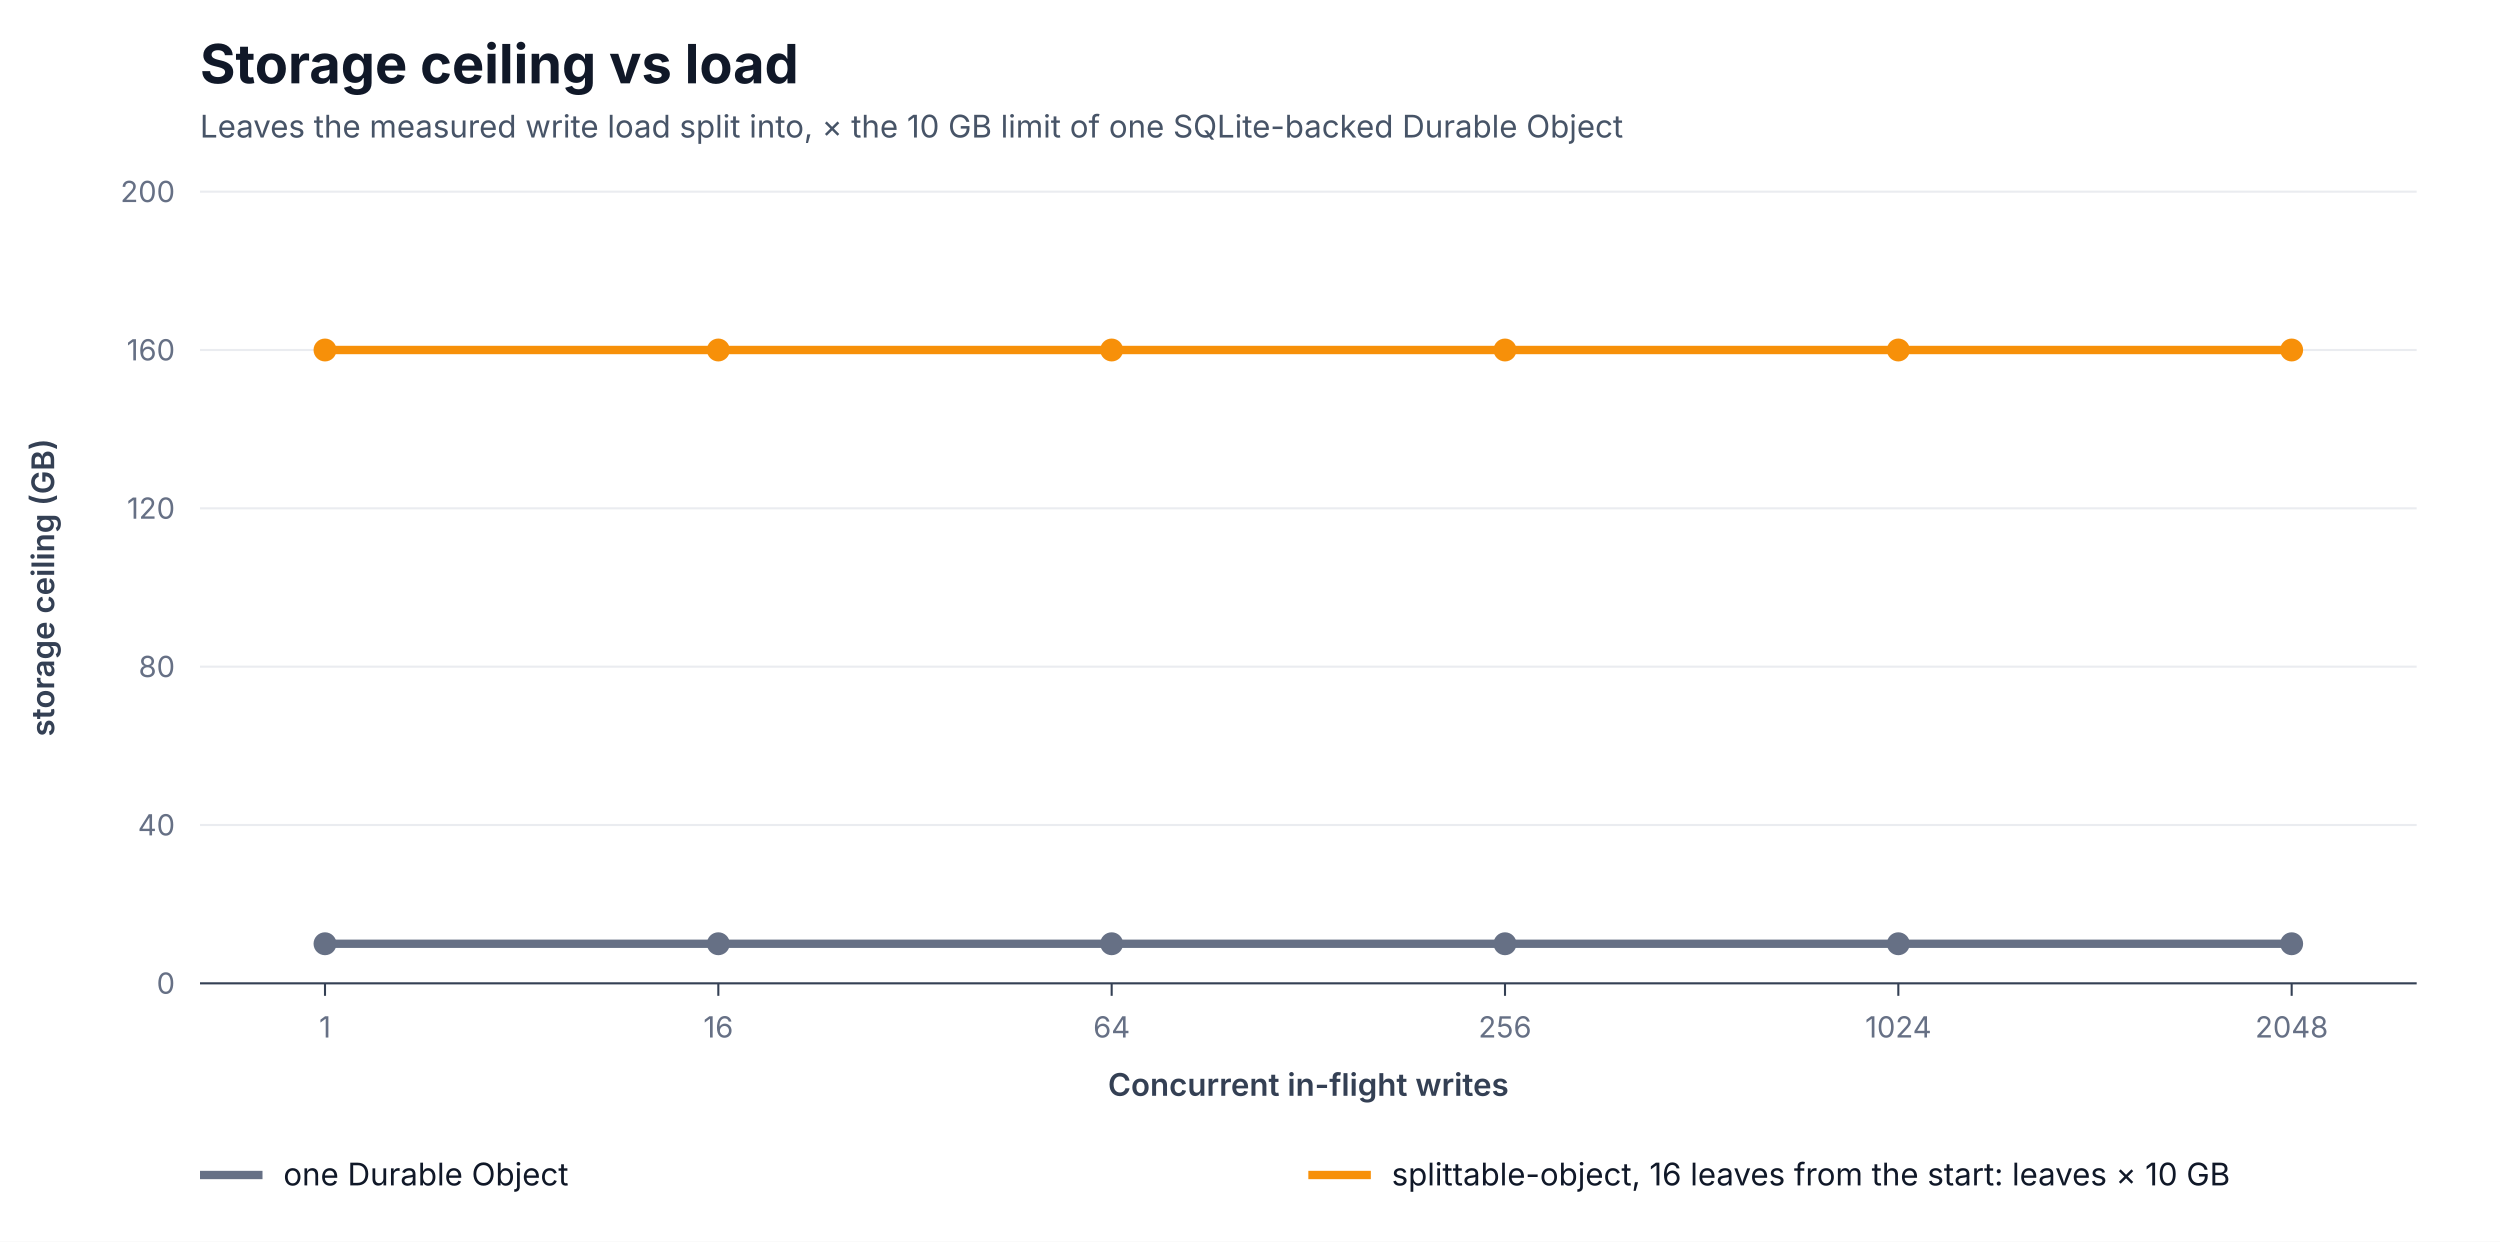
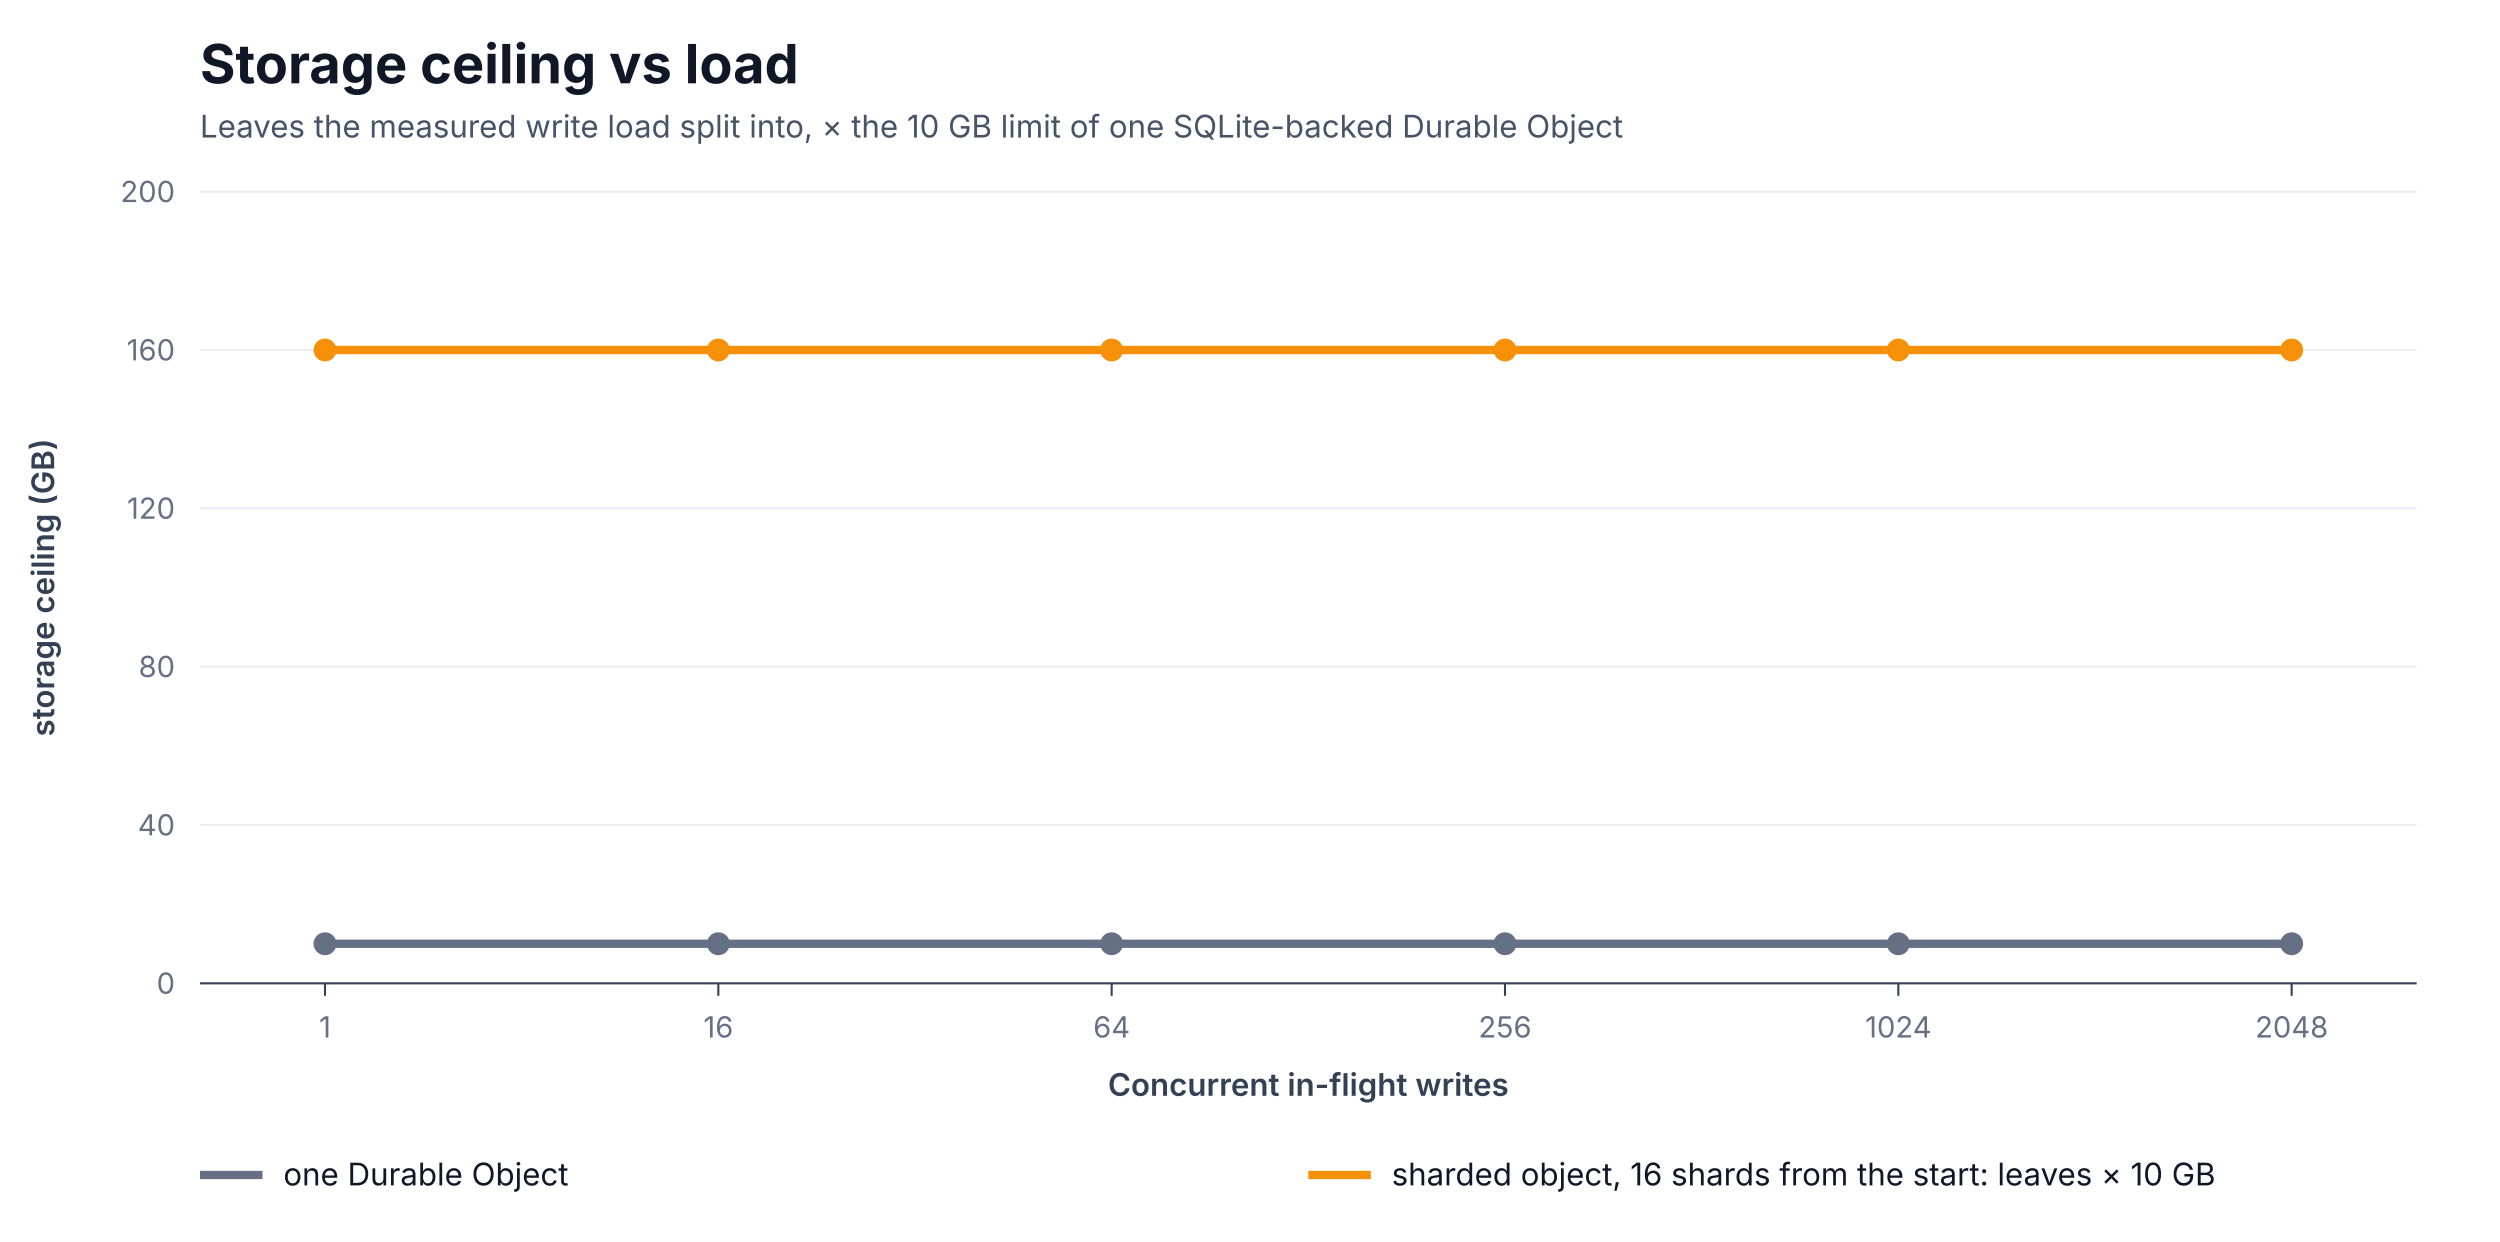
<svg xmlns="http://www.w3.org/2000/svg" width="1200" height="596" viewBox="0 0 1200 596">
  <style>text{font-family:Inter,ui-sans-serif,system-ui,-apple-system,sans-serif;fill:#101828}.title{font-size:26px;font-weight:700}.sub{font-size:15px;fill:#475467}.tick{font-size:14px;fill:#667085}.label{font-size:15px;font-weight:600;fill:#344054}.legend{font-size:15px}.grid{stroke:#eaecf0}.axisline{stroke:#344054}</style>
  <rect width="1200" height="596" fill="#fff" />
  <text x="96" y="40" class="title">Storage ceiling vs load</text>
  <text x="96" y="66" class="sub">Leaves the measured write load split into, × the 10 GB limit of one SQLite-backed Durable Object</text>
  <line x1="96" x2="1160" y1="472" y2="472" class="grid" />
  <text x="84" y="477" text-anchor="end" class="tick">0</text>
  <line x1="96" x2="1160" y1="396" y2="396" class="grid" />
  <text x="84" y="401" text-anchor="end" class="tick">40</text>
  <line x1="96" x2="1160" y1="320" y2="320" class="grid" />
  <text x="84" y="325" text-anchor="end" class="tick">80</text>
  <line x1="96" x2="1160" y1="244" y2="244" class="grid" />
  <text x="84" y="249" text-anchor="end" class="tick">120</text>
  <line x1="96" x2="1160" y1="168" y2="168" class="grid" />
  <text x="84" y="173" text-anchor="end" class="tick">160</text>
  <line x1="96" x2="1160" y1="92" y2="92" class="grid" />
  <text x="84" y="97" text-anchor="end" class="tick">200</text>
  <line x1="96" x2="1160" y1="472" y2="472" class="axisline" />
  <line x1="156" x2="156" y1="472" y2="478" class="axisline" />
  <text x="156" y="498" text-anchor="middle" class="tick">1</text>
  <line x1="344.8" x2="344.8" y1="472" y2="478" class="axisline" />
  <text x="344.8" y="498" text-anchor="middle" class="tick">16</text>
  <line x1="533.6" x2="533.6" y1="472" y2="478" class="axisline" />
  <text x="533.6" y="498" text-anchor="middle" class="tick">64</text>
  <line x1="722.4" x2="722.4" y1="472" y2="478" class="axisline" />
  <text x="722.4" y="498" text-anchor="middle" class="tick">256</text>
  <line x1="911.2" x2="911.2" y1="472" y2="478" class="axisline" />
  <text x="911.2" y="498" text-anchor="middle" class="tick">1024</text>
  <line x1="1100" x2="1100" y1="472" y2="478" class="axisline" />
  <text x="1100" y="498" text-anchor="middle" class="tick">2048</text>
  <polyline points="156.0,453.0 344.8,453.0 533.6,453.0 722.4,453.0 911.2,453.0 1100.0,453.0" fill="none" stroke="#667085" stroke-width="4" stroke-linejoin="round" />
  <circle cx="156.0" cy="453.0" r="5.5" fill="#667085" />
  <circle cx="344.8" cy="453.0" r="5.5" fill="#667085" />
  <circle cx="533.6" cy="453.0" r="5.5" fill="#667085" />
  <circle cx="722.4" cy="453.0" r="5.5" fill="#667085" />
  <circle cx="911.2" cy="453.0" r="5.5" fill="#667085" />
  <circle cx="1100.0" cy="453.0" r="5.5" fill="#667085" />
  <polyline points="156.0,168.0 344.8,168.0 533.6,168.0 722.4,168.0 911.2,168.0 1100.0,168.0" fill="none" stroke="#f79009" stroke-width="4" stroke-linejoin="round" />
  <circle cx="156.0" cy="168.0" r="5.5" fill="#f79009" />
  <circle cx="344.8" cy="168.0" r="5.5" fill="#f79009" />
  <circle cx="533.6" cy="168.0" r="5.5" fill="#f79009" />
  <circle cx="722.4" cy="168.0" r="5.5" fill="#f79009" />
  <circle cx="911.2" cy="168.0" r="5.5" fill="#f79009" />
  <circle cx="1100.0" cy="168.0" r="5.5" fill="#f79009" />
  <text x="628" y="526" text-anchor="middle" class="label">Concurrent in-flight writes</text>
  <text transform="translate(26,282) rotate(-90)" text-anchor="middle" class="label">storage ceiling (GB)</text>
  <g transform="translate(96,564)">
    <line x1="0" x2="30" y1="0" y2="0" stroke="#667085" stroke-width="4" />
    <text x="40" y="5" class="legend">one Durable Object</text>
  </g>
  <g transform="translate(628,564)">
    <line x1="0" x2="30" y1="0" y2="0" stroke="#f79009" stroke-width="4" />
-     <text x="40" y="5" class="legend">splittable-object, 16 leaves from the start: leaves × 10 GB</text>
+     <text x="40" y="5" class="legend">sharded object, 16 shards from the start: leaves × 10 GB</text>
  </g>
</svg>
